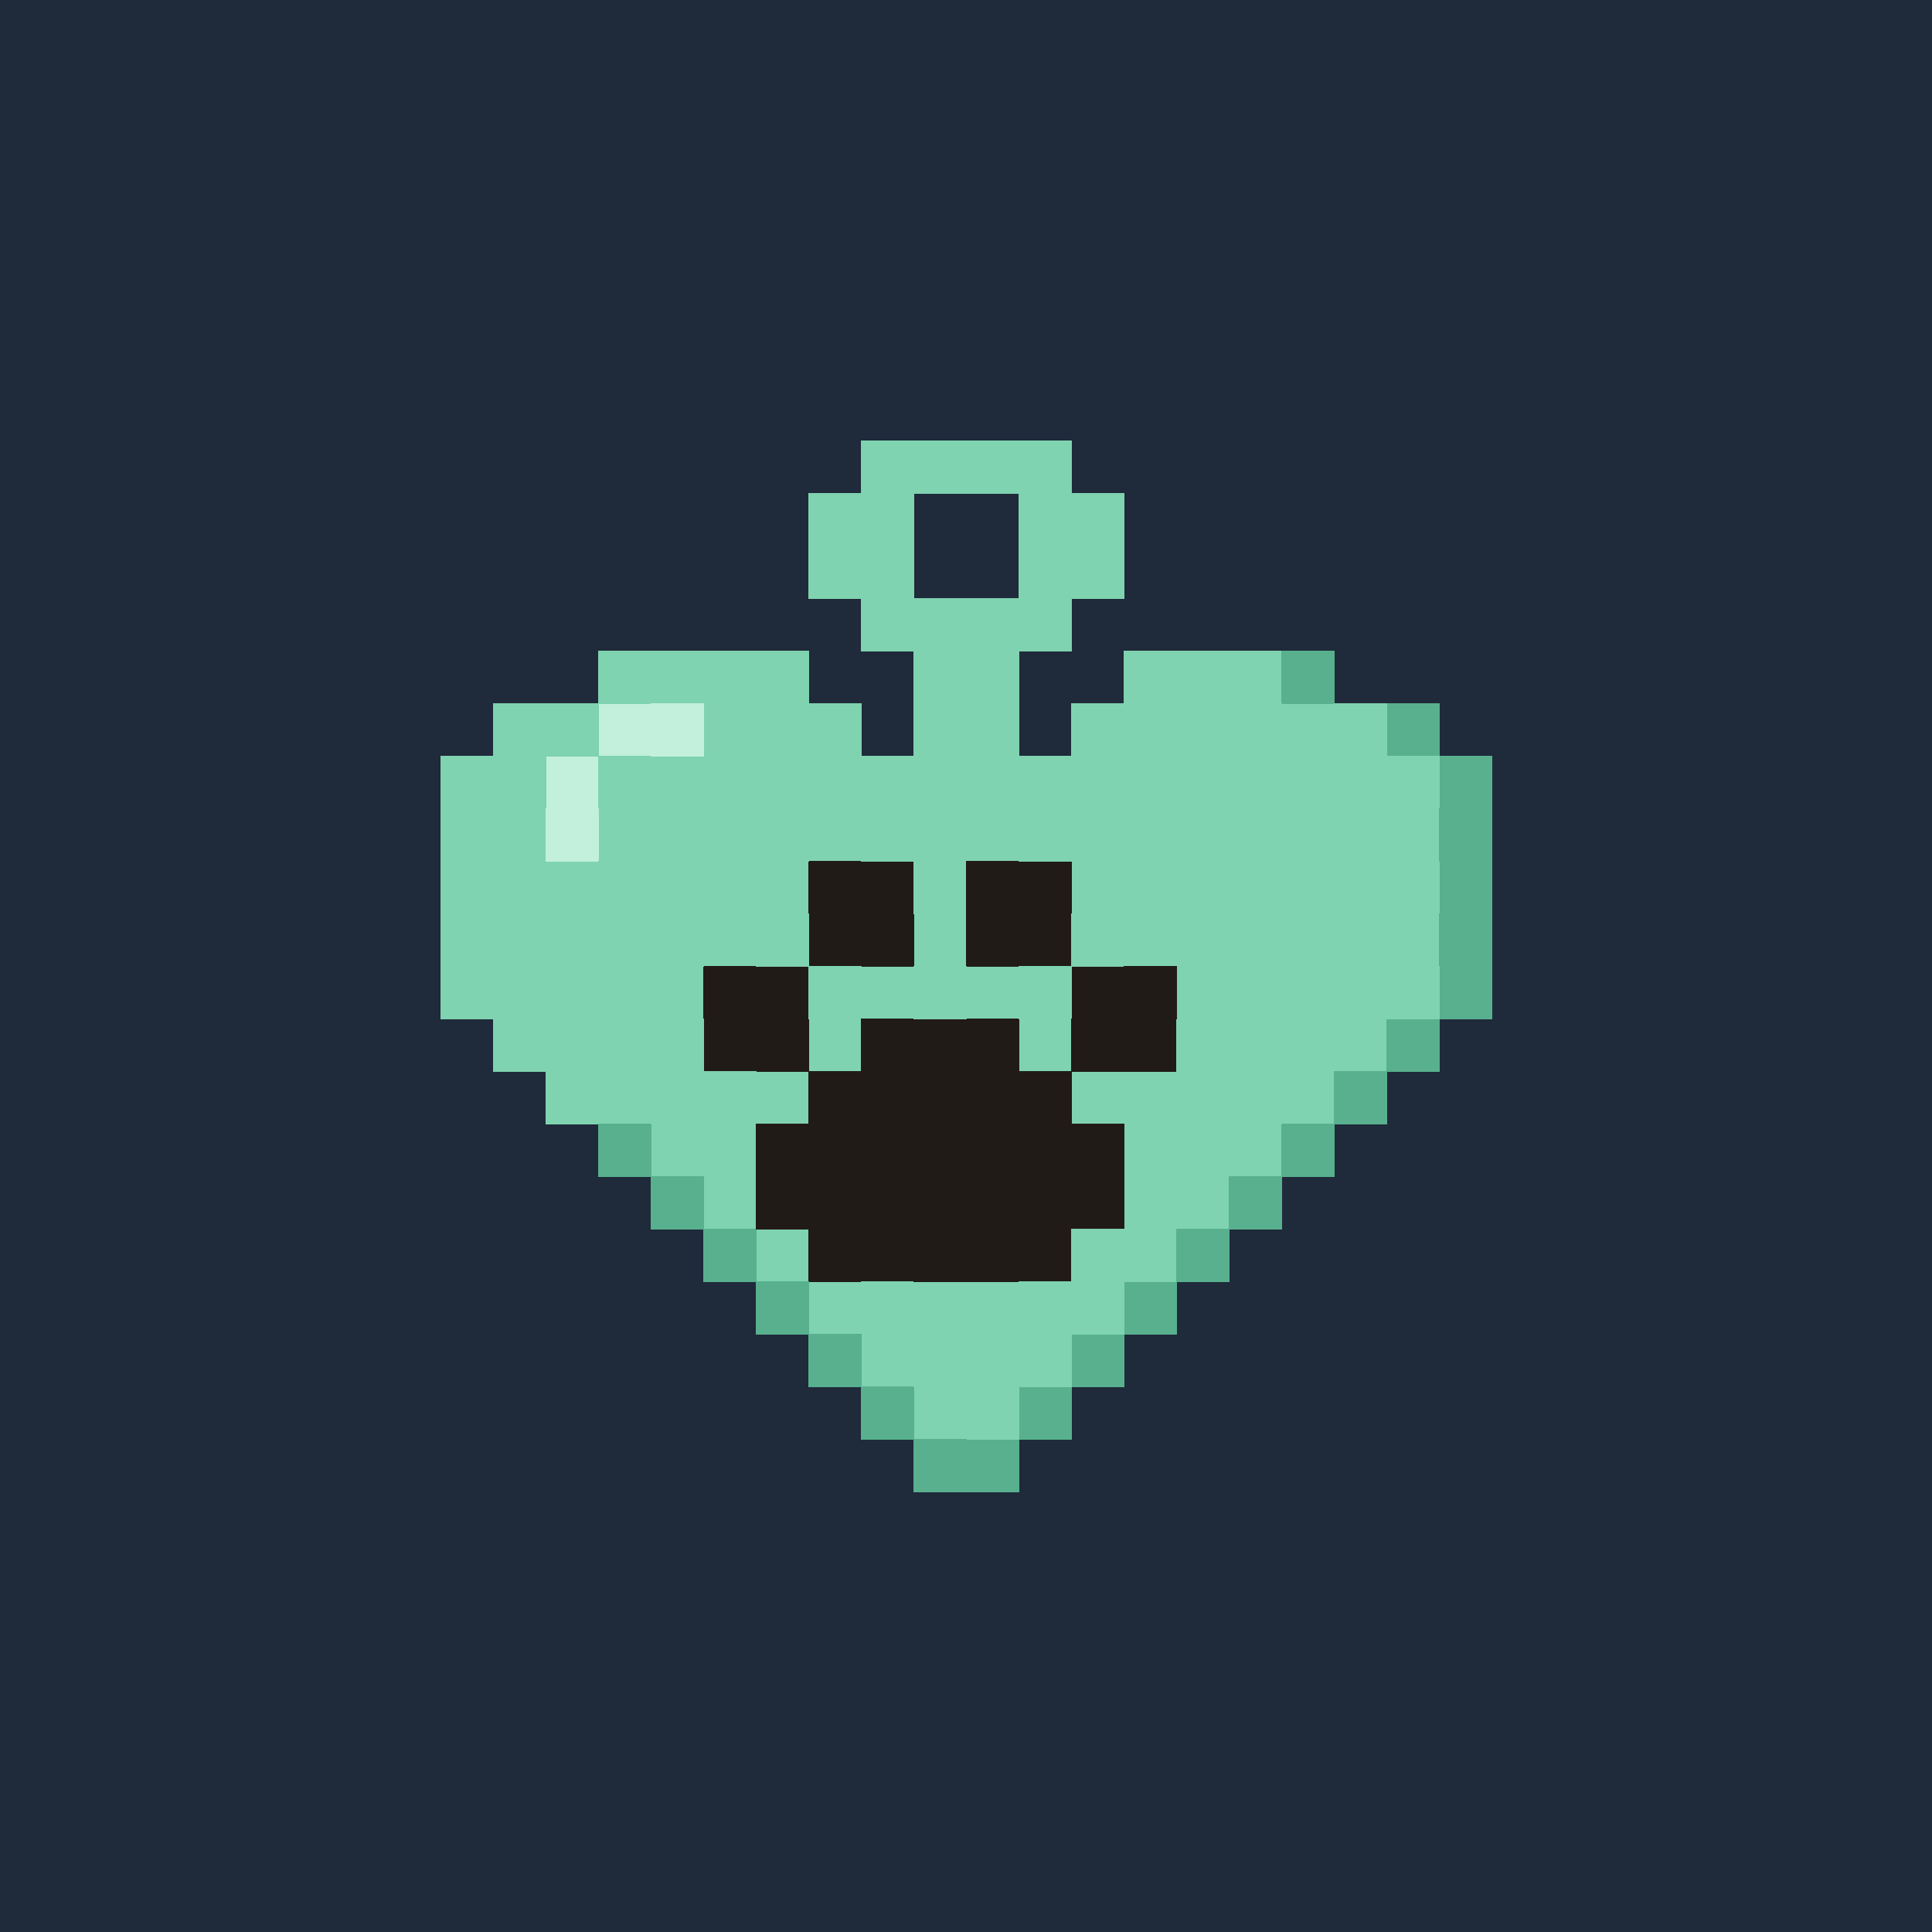
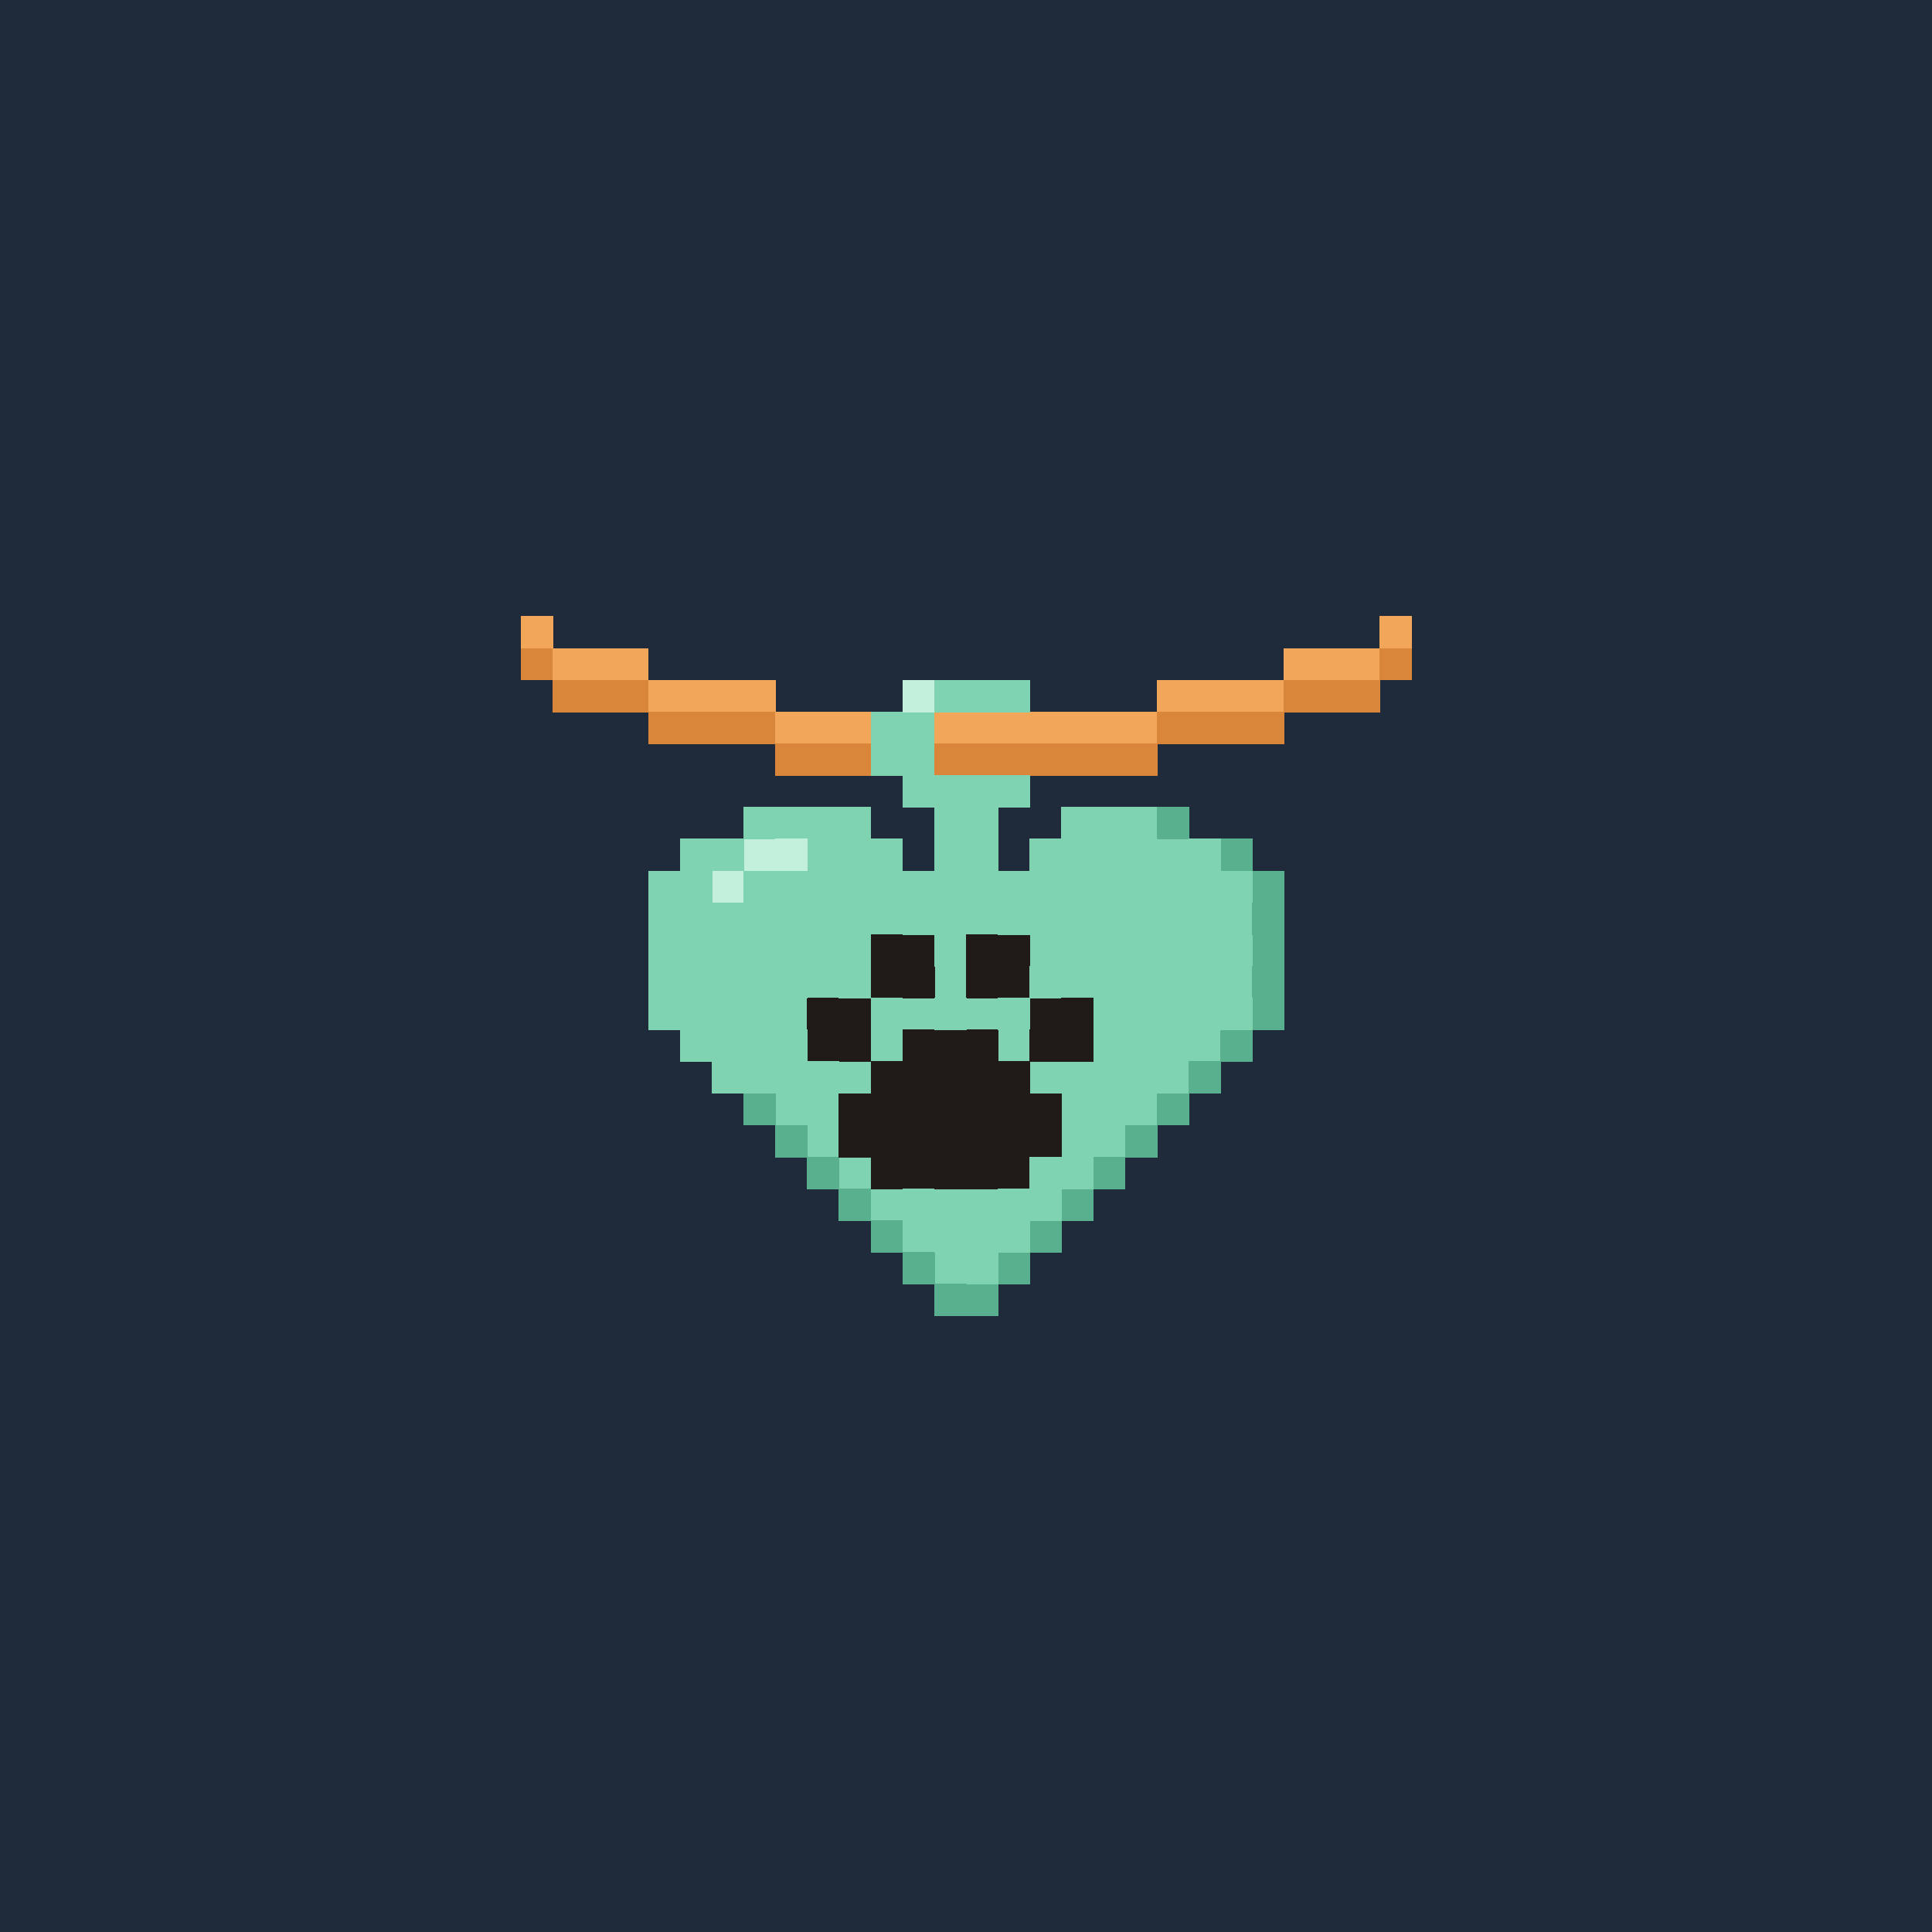
<svg xmlns="http://www.w3.org/2000/svg" width="1024" height="1024" viewBox="0 0 1024 1024" role="img">
  <rect width="1024" height="1024" fill="#1F2A3A" />
  <g shape-rendering="crispEdges">
-     <rect x="567.71" y="456.29" width="28.15" height="28.15" fill="#7FD3B0" />
-     <rect x="344.87" y="344.87" width="28.15" height="28.15" fill="#7FD3B0" />
-     <rect x="344.87" y="595.56" width="28.15" height="28.15" fill="#7FD3B0" />
-     <rect x="372.73" y="372.73" width="28.15" height="28.15" fill="#7FD3B0" />
-     <rect x="706.98" y="428.44" width="28.15" height="28.15" fill="#7FD3B0" />
-     <rect x="372.73" y="623.42" width="28.15" height="28.15" fill="#7FD3B0" />
-     <rect x="456.29" y="595.56" width="28.15" height="28.15" fill="#211B17" />
-     <rect x="512.00" y="512.00" width="28.15" height="28.15" fill="#7FD3B0" />
-     <rect x="484.15" y="567.71" width="28.15" height="28.15" fill="#211B17" />
-     <rect x="233.46" y="484.15" width="28.15" height="28.15" fill="#7FD3B0" />
-     <rect x="289.17" y="400.58" width="28.15" height="28.15" fill="#C2F0DC" />
-     <rect x="539.85" y="484.15" width="28.15" height="28.15" fill="#211B17" />
-     <rect x="539.85" y="734.83" width="28.15" height="28.15" fill="#58B08E" />
-     <rect x="595.56" y="567.71" width="28.15" height="28.15" fill="#7FD3B0" />
-     <rect x="651.27" y="484.15" width="28.15" height="28.15" fill="#7FD3B0" />
-     <rect x="400.58" y="400.58" width="28.15" height="28.15" fill="#7FD3B0" />
-     <rect x="428.44" y="372.73" width="28.15" height="28.15" fill="#7FD3B0" />
-     <rect x="734.83" y="372.73" width="28.15" height="28.15" fill="#58B08E" />
-     <rect x="400.58" y="651.27" width="28.15" height="28.15" fill="#7FD3B0" />
-     <rect x="428.44" y="623.42" width="28.15" height="28.15" fill="#211B17" />
-     <rect x="344.87" y="400.58" width="28.15" height="28.15" fill="#7FD3B0" />
-     <rect x="317.02" y="512.00" width="28.15" height="28.15" fill="#7FD3B0" />
-     <rect x="372.73" y="428.44" width="28.15" height="28.15" fill="#7FD3B0" />
-     <rect x="456.29" y="400.58" width="28.15" height="28.15" fill="#7FD3B0" />
-     <rect x="762.69" y="400.58" width="28.15" height="28.15" fill="#58B08E" />
-     <rect x="706.98" y="484.15" width="28.15" height="28.15" fill="#7FD3B0" />
-     <rect x="456.29" y="651.27" width="28.15" height="28.15" fill="#211B17" />
-     <rect x="484.15" y="623.42" width="28.15" height="28.15" fill="#211B17" />
-     <rect x="539.85" y="539.85" width="28.15" height="28.15" fill="#7FD3B0" />
-     <rect x="289.17" y="456.29" width="28.15" height="28.15" fill="#7FD3B0" />
-     <rect x="595.56" y="372.73" width="28.15" height="28.15" fill="#7FD3B0" />
-     <rect x="595.56" y="623.42" width="28.15" height="28.15" fill="#7FD3B0" />
-     <rect x="651.27" y="539.85" width="28.15" height="28.15" fill="#7FD3B0" />
-     <rect x="400.58" y="456.29" width="28.15" height="28.15" fill="#7FD3B0" />
-     <rect x="679.13" y="512.00" width="28.15" height="28.15" fill="#7FD3B0" />
-     <rect x="428.44" y="428.44" width="28.15" height="28.15" fill="#7FD3B0" />
-     <rect x="734.83" y="428.44" width="28.15" height="28.15" fill="#7FD3B0" />
-     <rect x="428.44" y="679.13" width="28.15" height="28.15" fill="#7FD3B0" />
-     <rect x="317.02" y="567.71" width="28.15" height="28.15" fill="#7FD3B0" />
-     <rect x="372.73" y="484.15" width="28.15" height="28.15" fill="#7FD3B0" />
-     <rect x="456.29" y="456.29" width="28.15" height="28.15" fill="#211B17" />
-     <rect x="762.69" y="456.29" width="28.15" height="28.15" fill="#58B08E" />
-     <rect x="484.15" y="428.44" width="28.15" height="28.15" fill="#7FD3B0" />
-     <rect x="706.98" y="539.85" width="28.15" height="28.15" fill="#7FD3B0" />
-     <rect x="623.42" y="567.71" width="28.15" height="28.15" fill="#7FD3B0" />
-     <rect x="484.15" y="679.13" width="28.15" height="28.15" fill="#7FD3B0" />
-     <rect x="539.85" y="595.56" width="28.15" height="28.15" fill="#211B17" />
-     <rect x="595.56" y="428.44" width="28.15" height="28.15" fill="#7FD3B0" />
-     <rect x="651.27" y="344.87" width="28.15" height="28.15" fill="#7FD3B0" />
-     <rect x="595.56" y="679.13" width="28.15" height="28.15" fill="#58B08E" />
-     <rect x="651.27" y="595.56" width="28.15" height="28.15" fill="#7FD3B0" />
-     <rect x="400.58" y="512.00" width="28.15" height="28.15" fill="#211B17" />
-     <rect x="679.13" y="567.71" width="28.15" height="28.15" fill="#7FD3B0" />
-     <rect x="428.44" y="484.15" width="28.15" height="28.15" fill="#211B17" />
-     <rect x="734.83" y="484.15" width="28.15" height="28.15" fill="#7FD3B0" />
-     <rect x="317.02" y="372.73" width="28.15" height="28.15" fill="#C2F0DC" />
-     <rect x="623.42" y="372.73" width="28.15" height="28.15" fill="#7FD3B0" />
-     <rect x="567.71" y="706.98" width="28.15" height="28.15" fill="#58B08E" />
-     <rect x="623.42" y="623.42" width="28.15" height="28.15" fill="#7FD3B0" />
-     <rect x="372.73" y="539.85" width="28.15" height="28.15" fill="#211B17" />
-     <rect x="762.69" y="512.00" width="28.15" height="28.15" fill="#58B08E" />
-     <rect x="484.15" y="484.15" width="28.15" height="28.15" fill="#7FD3B0" />
-     <rect x="233.46" y="400.58" width="28.15" height="28.15" fill="#7FD3B0" />
-     <rect x="539.85" y="400.58" width="28.15" height="28.15" fill="#7FD3B0" />
-     <rect x="484.15" y="734.83" width="28.15" height="28.15" fill="#7FD3B0" />
-     <rect x="261.31" y="428.44" width="28.15" height="28.15" fill="#7FD3B0" />
-     <rect x="651.27" y="400.58" width="28.15" height="28.15" fill="#7FD3B0" />
-     <rect x="595.56" y="484.15" width="28.15" height="28.15" fill="#7FD3B0" />
-     <rect x="679.13" y="372.73" width="28.15" height="28.15" fill="#7FD3B0" />
-     <rect x="512.00" y="762.69" width="28.15" height="28.15" fill="#58B08E" />
-     <rect x="428.44" y="539.85" width="28.15" height="28.15" fill="#7FD3B0" />
-     <rect x="734.83" y="539.85" width="28.15" height="28.15" fill="#58B08E" />
-     <rect x="567.71" y="512.00" width="28.15" height="28.15" fill="#211B17" />
-     <rect x="317.02" y="428.44" width="28.15" height="28.15" fill="#7FD3B0" />
-     <rect x="372.73" y="344.87" width="28.15" height="28.15" fill="#7FD3B0" />
-     <rect x="706.98" y="400.58" width="28.15" height="28.15" fill="#7FD3B0" />
-     <rect x="623.42" y="428.44" width="28.15" height="28.15" fill="#7FD3B0" />
-     <rect x="372.73" y="595.56" width="28.15" height="28.15" fill="#7FD3B0" />
-     <rect x="484.15" y="539.85" width="28.15" height="28.15" fill="#211B17" />
-     <rect x="539.85" y="456.29" width="28.15" height="28.15" fill="#211B17" />
-     <rect x="512.00" y="567.71" width="28.15" height="28.15" fill="#211B17" />
-     <rect x="261.31" y="484.15" width="28.15" height="28.15" fill="#7FD3B0" />
-     <rect x="651.27" y="456.29" width="28.15" height="28.15" fill="#7FD3B0" />
-     <rect x="400.58" y="372.73" width="28.15" height="28.15" fill="#7FD3B0" />
-     <rect x="679.13" y="428.44" width="28.15" height="28.15" fill="#7FD3B0" />
-     <rect x="595.56" y="539.85" width="28.15" height="28.15" fill="#211B17" />
-     <rect x="428.44" y="595.56" width="28.15" height="28.15" fill="#211B17" />
-     <rect x="567.71" y="567.71" width="28.15" height="28.15" fill="#7FD3B0" />
-     <rect x="317.02" y="484.15" width="28.15" height="28.15" fill="#7FD3B0" />
-     <rect x="372.73" y="400.58" width="28.15" height="28.15" fill="#7FD3B0" />
-     <rect x="344.87" y="456.29" width="28.15" height="28.15" fill="#7FD3B0" />
-     <rect x="706.98" y="456.29" width="28.15" height="28.15" fill="#7FD3B0" />
-     <rect x="623.42" y="484.15" width="28.15" height="28.15" fill="#7FD3B0" />
-     <rect x="372.73" y="651.27" width="28.15" height="28.15" fill="#58B08E" />
-     <rect x="484.15" y="595.56" width="28.15" height="28.15" fill="#211B17" />
-     <rect x="595.56" y="344.87" width="28.15" height="28.15" fill="#7FD3B0" />
-     <rect x="456.29" y="706.98" width="28.15" height="28.15" fill="#7FD3B0" />
-     <rect x="512.00" y="623.42" width="28.15" height="28.15" fill="#211B17" />
-     <rect x="261.31" y="539.85" width="28.15" height="28.15" fill="#7FD3B0" />
-     <rect x="651.27" y="512.00" width="28.15" height="28.15" fill="#7FD3B0" />
-     <rect x="289.17" y="512.00" width="28.15" height="28.15" fill="#7FD3B0" />
-     <rect x="679.13" y="484.15" width="28.15" height="28.15" fill="#7FD3B0" />
-     <rect x="428.44" y="400.58" width="28.15" height="28.15" fill="#7FD3B0" />
-     <rect x="734.83" y="400.58" width="28.15" height="28.15" fill="#7FD3B0" />
-     <rect x="595.56" y="595.56" width="28.15" height="28.15" fill="#7FD3B0" />
-     <rect x="428.44" y="651.27" width="28.15" height="28.15" fill="#211B17" />
-     <rect x="567.71" y="372.73" width="28.15" height="28.15" fill="#7FD3B0" />
-     <rect x="567.71" y="623.42" width="28.15" height="28.15" fill="#211B17" />
-     <rect x="317.02" y="539.85" width="28.15" height="28.15" fill="#7FD3B0" />
-     <rect x="372.73" y="456.29" width="28.15" height="28.15" fill="#7FD3B0" />
-     <rect x="344.87" y="512.00" width="28.15" height="28.15" fill="#7FD3B0" />
-     <rect x="623.42" y="539.85" width="28.15" height="28.15" fill="#7FD3B0" />
-     <rect x="456.29" y="512.00" width="28.15" height="28.15" fill="#7FD3B0" />
-     <rect x="512.00" y="428.44" width="28.15" height="28.15" fill="#7FD3B0" />
-     <rect x="595.56" y="400.58" width="28.15" height="28.15" fill="#7FD3B0" />
-     <rect x="512.00" y="679.13" width="28.15" height="28.15" fill="#7FD3B0" />
-     <rect x="595.56" y="651.27" width="28.15" height="28.15" fill="#7FD3B0" />
-     <rect x="539.85" y="651.27" width="28.15" height="28.15" fill="#211B17" />
-     <rect x="289.17" y="567.71" width="28.15" height="28.15" fill="#7FD3B0" />
-     <rect x="679.13" y="539.85" width="28.15" height="28.15" fill="#7FD3B0" />
-     <rect x="428.44" y="456.29" width="28.15" height="28.15" fill="#211B17" />
-     <rect x="734.83" y="456.29" width="28.15" height="28.15" fill="#7FD3B0" />
-     <rect x="400.58" y="567.71" width="28.15" height="28.15" fill="#7FD3B0" />
-     <rect x="567.71" y="428.44" width="28.15" height="28.15" fill="#7FD3B0" />
-     <rect x="317.02" y="344.87" width="28.15" height="28.15" fill="#7FD3B0" />
-     <rect x="623.42" y="344.87" width="28.15" height="28.15" fill="#7FD3B0" />
-     <rect x="567.71" y="679.13" width="28.15" height="28.15" fill="#7FD3B0" />
-     <rect x="317.02" y="595.56" width="28.15" height="28.15" fill="#58B08E" />
-     <rect x="372.73" y="512.00" width="28.15" height="28.15" fill="#211B17" />
-     <rect x="344.87" y="567.71" width="28.15" height="28.15" fill="#7FD3B0" />
-     <rect x="623.42" y="595.56" width="28.15" height="28.15" fill="#7FD3B0" />
-     <rect x="456.29" y="567.71" width="28.15" height="28.15" fill="#211B17" />
-     <rect x="512.00" y="484.15" width="28.15" height="28.15" fill="#211B17" />
-     <rect x="261.31" y="400.58" width="28.15" height="28.15" fill="#7FD3B0" />
-     <rect x="233.46" y="456.29" width="28.15" height="28.15" fill="#7FD3B0" />
-     <rect x="289.17" y="372.73" width="28.15" height="28.15" fill="#7FD3B0" />
-     <rect x="679.13" y="344.87" width="28.15" height="28.15" fill="#58B08E" />
-     <rect x="595.56" y="456.29" width="28.15" height="28.15" fill="#7FD3B0" />
-     <rect x="512.00" y="734.83" width="28.15" height="28.15" fill="#7FD3B0" />
-     <rect x="539.85" y="706.98" width="28.15" height="28.15" fill="#7FD3B0" />
-     <rect x="679.13" y="595.56" width="28.15" height="28.15" fill="#58B08E" />
-     <rect x="400.58" y="623.42" width="28.15" height="28.15" fill="#211B17" />
-     <rect x="567.71" y="484.15" width="28.15" height="28.15" fill="#7FD3B0" />
-     <rect x="317.02" y="400.58" width="28.15" height="28.15" fill="#7FD3B0" />
-     <rect x="623.42" y="400.58" width="28.15" height="28.15" fill="#7FD3B0" />
-     <rect x="344.87" y="372.73" width="28.15" height="28.15" fill="#C2F0DC" />
-     <rect x="623.42" y="651.27" width="28.15" height="28.15" fill="#58B08E" />
-     <rect x="344.87" y="623.42" width="28.15" height="28.15" fill="#58B08E" />
-     <rect x="456.29" y="623.42" width="28.15" height="28.15" fill="#211B17" />
-     <rect x="512.00" y="539.85" width="28.15" height="28.15" fill="#211B17" />
-     <rect x="261.31" y="456.29" width="28.15" height="28.15" fill="#7FD3B0" />
-     <rect x="233.46" y="512.00" width="28.15" height="28.15" fill="#7FD3B0" />
-     <rect x="289.17" y="428.44" width="28.15" height="28.15" fill="#C2F0DC" />
-     <rect x="679.13" y="400.58" width="28.15" height="28.15" fill="#7FD3B0" />
-     <rect x="539.85" y="512.00" width="28.15" height="28.15" fill="#7FD3B0" />
-     <rect x="400.58" y="428.44" width="28.15" height="28.15" fill="#7FD3B0" />
-     <rect x="400.58" y="679.13" width="28.15" height="28.15" fill="#58B08E" />
-     <rect x="567.71" y="539.85" width="28.15" height="28.15" fill="#211B17" />
-     <rect x="317.02" y="456.29" width="28.15" height="28.15" fill="#7FD3B0" />
-     <rect x="623.42" y="456.29" width="28.15" height="28.15" fill="#7FD3B0" />
-     <rect x="344.87" y="428.44" width="28.15" height="28.15" fill="#7FD3B0" />
-     <rect x="706.98" y="512.00" width="28.15" height="28.15" fill="#7FD3B0" />
-     <rect x="456.29" y="428.44" width="28.15" height="28.15" fill="#7FD3B0" />
-     <rect x="762.69" y="428.44" width="28.15" height="28.15" fill="#58B08E" />
-     <rect x="456.29" y="679.13" width="28.15" height="28.15" fill="#7FD3B0" />
-     <rect x="512.00" y="595.56" width="28.15" height="28.15" fill="#211B17" />
-     <rect x="261.31" y="512.00" width="28.15" height="28.15" fill="#7FD3B0" />
-     <rect x="539.85" y="567.71" width="28.15" height="28.15" fill="#211B17" />
-     <rect x="289.17" y="484.15" width="28.15" height="28.15" fill="#7FD3B0" />
-     <rect x="679.13" y="456.29" width="28.15" height="28.15" fill="#7FD3B0" />
-     <rect x="484.15" y="651.27" width="28.15" height="28.15" fill="#211B17" />
-     <rect x="651.27" y="567.71" width="28.15" height="28.15" fill="#7FD3B0" />
-     <rect x="400.58" y="484.15" width="28.15" height="28.15" fill="#7FD3B0" />
-     <rect x="428.44" y="706.98" width="28.15" height="28.15" fill="#58B08E" />
-     <rect x="567.71" y="595.56" width="28.15" height="28.15" fill="#211B17" />
-     <rect x="623.42" y="512.00" width="28.15" height="28.15" fill="#7FD3B0" />
-     <rect x="344.87" y="484.15" width="28.15" height="28.15" fill="#7FD3B0" />
-     <rect x="706.98" y="567.71" width="28.15" height="28.15" fill="#58B08E" />
-     <rect x="456.29" y="484.15" width="28.15" height="28.15" fill="#211B17" />
-     <rect x="762.69" y="484.15" width="28.15" height="28.15" fill="#58B08E" />
-     <rect x="484.15" y="456.29" width="28.15" height="28.15" fill="#7FD3B0" />
-     <rect x="456.29" y="734.83" width="28.15" height="28.15" fill="#58B08E" />
-     <rect x="512.00" y="651.27" width="28.15" height="28.15" fill="#211B17" />
-     <rect x="484.15" y="706.98" width="28.15" height="28.15" fill="#7FD3B0" />
-     <rect x="539.85" y="623.42" width="28.15" height="28.15" fill="#211B17" />
-     <rect x="289.17" y="539.85" width="28.15" height="28.15" fill="#7FD3B0" />
-     <rect x="651.27" y="372.73" width="28.15" height="28.15" fill="#7FD3B0" />
-     <rect x="651.27" y="623.42" width="28.15" height="28.15" fill="#58B08E" />
-     <rect x="400.58" y="539.85" width="28.15" height="28.15" fill="#211B17" />
-     <rect x="428.44" y="512.00" width="28.15" height="28.15" fill="#7FD3B0" />
-     <rect x="734.83" y="512.00" width="28.15" height="28.15" fill="#7FD3B0" />
-     <rect x="567.71" y="400.58" width="28.15" height="28.15" fill="#7FD3B0" />
-     <rect x="567.71" y="651.27" width="28.15" height="28.15" fill="#7FD3B0" />
-     <rect x="344.87" y="539.85" width="28.15" height="28.15" fill="#7FD3B0" />
-     <rect x="706.98" y="372.73" width="28.15" height="28.15" fill="#7FD3B0" />
-     <rect x="372.73" y="567.71" width="28.15" height="28.15" fill="#7FD3B0" />
-     <rect x="456.29" y="539.85" width="28.15" height="28.15" fill="#211B17" />
-     <rect x="512.00" y="456.29" width="28.15" height="28.15" fill="#211B17" />
-     <rect x="261.31" y="372.73" width="28.15" height="28.15" fill="#7FD3B0" />
-     <rect x="233.46" y="428.44" width="28.15" height="28.15" fill="#7FD3B0" />
-     <rect x="539.85" y="428.44" width="28.15" height="28.15" fill="#7FD3B0" />
-     <rect x="484.15" y="512.00" width="28.15" height="28.15" fill="#7FD3B0" />
-     <rect x="512.00" y="706.98" width="28.15" height="28.15" fill="#7FD3B0" />
-     <rect x="484.15" y="762.69" width="28.15" height="28.15" fill="#58B08E" />
-     <rect x="539.85" y="679.13" width="28.15" height="28.15" fill="#7FD3B0" />
-     <rect x="595.56" y="512.00" width="28.15" height="28.15" fill="#211B17" />
-     <rect x="651.27" y="428.44" width="28.15" height="28.15" fill="#7FD3B0" />
-     <rect x="400.58" y="344.87" width="28.15" height="28.15" fill="#7FD3B0" />
-     <rect x="400.58" y="595.56" width="28.15" height="28.15" fill="#211B17" />
-     <rect x="428.44" y="567.71" width="28.15" height="28.15" fill="#211B17" />
-     <rect x="484.15" y="344.87" width="28.15" height="28.15" fill="#7FD3B0" />
-     <rect x="512.00" y="344.87" width="28.15" height="28.15" fill="#7FD3B0" />
-     <rect x="484.15" y="372.73" width="28.15" height="28.15" fill="#7FD3B0" />
-     <rect x="512.00" y="372.73" width="28.15" height="28.15" fill="#7FD3B0" />
-     <rect x="484.15" y="400.58" width="28.15" height="28.15" fill="#7FD3B0" />
-     <rect x="512.00" y="400.58" width="28.15" height="28.15" fill="#7FD3B0" />
-     <rect x="456.29" y="233.46" width="28.15" height="28.15" fill="#7FD3B0" />
-     <rect x="484.15" y="233.46" width="28.15" height="28.15" fill="#7FD3B0" />
-     <rect x="512.00" y="233.46" width="28.15" height="28.15" fill="#7FD3B0" />
-     <rect x="539.85" y="233.46" width="28.15" height="28.15" fill="#7FD3B0" />
-     <rect x="428.44" y="261.31" width="28.15" height="28.15" fill="#7FD3B0" />
-     <rect x="456.29" y="261.31" width="28.15" height="28.15" fill="#7FD3B0" />
-     <rect x="539.85" y="261.31" width="28.15" height="28.15" fill="#7FD3B0" />
-     <rect x="567.71" y="261.31" width="28.15" height="28.15" fill="#7FD3B0" />
-     <rect x="428.44" y="289.17" width="28.15" height="28.15" fill="#7FD3B0" />
-     <rect x="456.29" y="289.17" width="28.15" height="28.15" fill="#7FD3B0" />
-     <rect x="539.85" y="289.17" width="28.15" height="28.15" fill="#7FD3B0" />
-     <rect x="567.71" y="289.17" width="28.15" height="28.15" fill="#7FD3B0" />
-     <rect x="456.29" y="317.02" width="28.15" height="28.15" fill="#7FD3B0" />
-     <rect x="484.15" y="317.02" width="28.15" height="28.15" fill="#7FD3B0" />
-     <rect x="512.00" y="317.02" width="28.15" height="28.15" fill="#7FD3B0" />
-     <rect x="539.85" y="317.02" width="28.15" height="28.15" fill="#7FD3B0" />
+     <rect x="276.10" y="326.65" width="17.15" height="17.15" fill="#F2A65A" />
+     <rect x="276.10" y="343.50" width="17.15" height="17.15" fill="#D9853A" />
+     <rect x="292.95" y="343.50" width="17.15" height="17.15" fill="#F2A65A" />
+     <rect x="292.95" y="360.35" width="17.15" height="17.15" fill="#D9853A" />
+     <rect x="309.80" y="343.50" width="17.15" height="17.15" fill="#F2A65A" />
+     <rect x="309.80" y="360.35" width="17.15" height="17.15" fill="#D9853A" />
+     <rect x="326.65" y="343.50" width="17.15" height="17.15" fill="#F2A65A" />
+     <rect x="326.65" y="360.35" width="17.15" height="17.15" fill="#D9853A" />
+     <rect x="343.50" y="360.35" width="17.15" height="17.15" fill="#F2A65A" />
+     <rect x="343.50" y="377.20" width="17.15" height="17.15" fill="#D9853A" />
+     <rect x="360.35" y="360.35" width="17.15" height="17.15" fill="#F2A65A" />
+     <rect x="360.35" y="377.20" width="17.15" height="17.15" fill="#D9853A" />
+     <rect x="377.20" y="360.35" width="17.15" height="17.15" fill="#F2A65A" />
+     <rect x="377.20" y="377.20" width="17.15" height="17.15" fill="#D9853A" />
+     <rect x="394.05" y="360.35" width="17.15" height="17.15" fill="#F2A65A" />
+     <rect x="394.05" y="377.20" width="17.15" height="17.15" fill="#D9853A" />
+     <rect x="410.90" y="377.20" width="17.15" height="17.15" fill="#F2A65A" />
+     <rect x="410.90" y="394.05" width="17.15" height="17.15" fill="#D9853A" />
+     <rect x="427.75" y="377.20" width="17.15" height="17.15" fill="#F2A65A" />
+     <rect x="427.75" y="394.05" width="17.15" height="17.15" fill="#D9853A" />
+     <rect x="444.60" y="377.20" width="17.15" height="17.15" fill="#F2A65A" />
+     <rect x="444.60" y="394.05" width="17.15" height="17.15" fill="#D9853A" />
+     <rect x="461.45" y="377.20" width="17.15" height="17.15" fill="#7FD3B0" />
+     <rect x="461.45" y="394.05" width="17.15" height="17.15" fill="#7FD3B0" />
+     <rect x="478.30" y="377.20" width="17.15" height="17.15" fill="#7FD3B0" />
+     <rect x="478.30" y="394.05" width="17.15" height="17.15" fill="#7FD3B0" />
+     <rect x="495.15" y="377.20" width="17.15" height="17.15" fill="#F2A65A" />
+     <rect x="495.15" y="394.05" width="17.15" height="17.15" fill="#D9853A" />
+     <rect x="512.00" y="377.20" width="17.15" height="17.15" fill="#F2A65A" />
+     <rect x="512.00" y="394.05" width="17.15" height="17.15" fill="#D9853A" />
+     <rect x="528.85" y="377.20" width="17.15" height="17.15" fill="#F2A65A" />
+     <rect x="528.85" y="394.05" width="17.15" height="17.15" fill="#D9853A" />
+     <rect x="545.70" y="377.20" width="17.15" height="17.15" fill="#F2A65A" />
+     <rect x="545.70" y="394.05" width="17.15" height="17.15" fill="#D9853A" />
+     <rect x="562.55" y="377.20" width="17.15" height="17.15" fill="#F2A65A" />
+     <rect x="562.55" y="394.05" width="17.15" height="17.15" fill="#D9853A" />
+     <rect x="579.40" y="377.20" width="17.15" height="17.15" fill="#F2A65A" />
+     <rect x="579.40" y="394.05" width="17.15" height="17.15" fill="#D9853A" />
+     <rect x="596.25" y="377.20" width="17.15" height="17.15" fill="#F2A65A" />
+     <rect x="596.25" y="394.05" width="17.15" height="17.15" fill="#D9853A" />
+     <rect x="613.10" y="360.35" width="17.15" height="17.15" fill="#F2A65A" />
+     <rect x="613.10" y="377.20" width="17.15" height="17.15" fill="#D9853A" />
+     <rect x="629.95" y="360.35" width="17.15" height="17.15" fill="#F2A65A" />
+     <rect x="629.95" y="377.20" width="17.15" height="17.15" fill="#D9853A" />
+     <rect x="646.80" y="360.35" width="17.15" height="17.15" fill="#F2A65A" />
+     <rect x="646.80" y="377.20" width="17.15" height="17.15" fill="#D9853A" />
+     <rect x="663.65" y="360.35" width="17.15" height="17.15" fill="#F2A65A" />
+     <rect x="663.65" y="377.20" width="17.15" height="17.15" fill="#D9853A" />
+     <rect x="680.50" y="343.50" width="17.15" height="17.15" fill="#F2A65A" />
+     <rect x="680.50" y="360.35" width="17.15" height="17.15" fill="#D9853A" />
+     <rect x="697.35" y="343.50" width="17.15" height="17.15" fill="#F2A65A" />
+     <rect x="697.35" y="360.35" width="17.15" height="17.15" fill="#D9853A" />
+     <rect x="714.20" y="343.50" width="17.15" height="17.15" fill="#F2A65A" />
+     <rect x="714.20" y="360.35" width="17.15" height="17.15" fill="#D9853A" />
+     <rect x="731.05" y="326.65" width="17.15" height="17.15" fill="#F2A65A" />
+     <rect x="731.05" y="343.50" width="17.15" height="17.15" fill="#D9853A" />
+     <rect x="545.70" y="495.15" width="17.15" height="17.15" fill="#7FD3B0" />
+     <rect x="410.90" y="427.75" width="17.15" height="17.15" fill="#7FD3B0" />
+     <rect x="410.90" y="579.40" width="17.15" height="17.15" fill="#7FD3B0" />
+     <rect x="427.75" y="444.60" width="17.15" height="17.15" fill="#7FD3B0" />
+     <rect x="629.95" y="478.30" width="17.15" height="17.15" fill="#7FD3B0" />
+     <rect x="427.75" y="596.25" width="17.15" height="17.15" fill="#7FD3B0" />
+     <rect x="478.30" y="579.40" width="17.15" height="17.15" fill="#211B17" />
+     <rect x="512.00" y="528.85" width="17.15" height="17.15" fill="#7FD3B0" />
+     <rect x="495.15" y="562.55" width="17.15" height="17.15" fill="#211B17" />
+     <rect x="343.50" y="512.00" width="17.15" height="17.15" fill="#7FD3B0" />
+     <rect x="377.20" y="461.45" width="17.15" height="17.15" fill="#C2F0DC" />
+     <rect x="528.85" y="512.00" width="17.15" height="17.15" fill="#211B17" />
+     <rect x="528.85" y="663.65" width="17.15" height="17.15" fill="#58B08E" />
+     <rect x="562.55" y="562.55" width="17.15" height="17.15" fill="#7FD3B0" />
+     <rect x="596.25" y="512.00" width="17.15" height="17.15" fill="#7FD3B0" />
+     <rect x="444.60" y="461.45" width="17.15" height="17.15" fill="#7FD3B0" />
+     <rect x="461.45" y="444.60" width="17.15" height="17.15" fill="#7FD3B0" />
+     <rect x="646.80" y="444.60" width="17.15" height="17.15" fill="#58B08E" />
+     <rect x="444.60" y="613.10" width="17.15" height="17.15" fill="#7FD3B0" />
+     <rect x="461.45" y="596.25" width="17.15" height="17.15" fill="#211B17" />
+     <rect x="410.90" y="461.45" width="17.15" height="17.15" fill="#7FD3B0" />
+     <rect x="394.05" y="528.85" width="17.15" height="17.15" fill="#7FD3B0" />
+     <rect x="427.75" y="478.30" width="17.15" height="17.15" fill="#7FD3B0" />
+     <rect x="478.30" y="461.45" width="17.15" height="17.15" fill="#7FD3B0" />
+     <rect x="663.65" y="461.45" width="17.15" height="17.15" fill="#58B08E" />
+     <rect x="629.95" y="512.00" width="17.15" height="17.15" fill="#7FD3B0" />
+     <rect x="478.30" y="613.10" width="17.15" height="17.15" fill="#211B17" />
+     <rect x="495.15" y="596.25" width="17.15" height="17.15" fill="#211B17" />
+     <rect x="528.85" y="545.70" width="17.15" height="17.15" fill="#7FD3B0" />
+     <rect x="377.20" y="495.15" width="17.15" height="17.15" fill="#7FD3B0" />
+     <rect x="562.55" y="444.60" width="17.15" height="17.15" fill="#7FD3B0" />
+     <rect x="562.55" y="596.25" width="17.15" height="17.15" fill="#7FD3B0" />
+     <rect x="596.25" y="545.70" width="17.15" height="17.15" fill="#7FD3B0" />
+     <rect x="444.60" y="495.15" width="17.15" height="17.15" fill="#7FD3B0" />
+     <rect x="613.10" y="528.85" width="17.15" height="17.15" fill="#7FD3B0" />
+     <rect x="461.45" y="478.30" width="17.15" height="17.15" fill="#7FD3B0" />
+     <rect x="646.80" y="478.30" width="17.15" height="17.15" fill="#7FD3B0" />
+     <rect x="461.45" y="629.95" width="17.15" height="17.15" fill="#7FD3B0" />
+     <rect x="394.05" y="562.55" width="17.15" height="17.15" fill="#7FD3B0" />
+     <rect x="427.75" y="512.00" width="17.15" height="17.15" fill="#7FD3B0" />
+     <rect x="478.30" y="495.15" width="17.15" height="17.15" fill="#211B17" />
+     <rect x="663.65" y="495.15" width="17.15" height="17.15" fill="#58B08E" />
+     <rect x="495.15" y="478.30" width="17.15" height="17.15" fill="#7FD3B0" />
+     <rect x="629.95" y="545.70" width="17.15" height="17.15" fill="#7FD3B0" />
+     <rect x="579.40" y="562.55" width="17.15" height="17.15" fill="#7FD3B0" />
+     <rect x="495.15" y="629.95" width="17.15" height="17.15" fill="#7FD3B0" />
+     <rect x="528.85" y="579.40" width="17.15" height="17.15" fill="#211B17" />
+     <rect x="562.55" y="478.30" width="17.15" height="17.15" fill="#7FD3B0" />
+     <rect x="596.25" y="427.75" width="17.15" height="17.15" fill="#7FD3B0" />
+     <rect x="562.55" y="629.95" width="17.15" height="17.15" fill="#58B08E" />
+     <rect x="596.25" y="579.40" width="17.15" height="17.15" fill="#7FD3B0" />
+     <rect x="444.60" y="528.85" width="17.15" height="17.15" fill="#211B17" />
+     <rect x="613.10" y="562.55" width="17.15" height="17.15" fill="#7FD3B0" />
+     <rect x="461.45" y="512.00" width="17.15" height="17.15" fill="#211B17" />
+     <rect x="646.80" y="512.00" width="17.15" height="17.15" fill="#7FD3B0" />
+     <rect x="394.05" y="444.60" width="17.15" height="17.15" fill="#C2F0DC" />
+     <rect x="579.40" y="444.60" width="17.15" height="17.15" fill="#7FD3B0" />
+     <rect x="545.70" y="646.80" width="17.15" height="17.15" fill="#58B08E" />
+     <rect x="579.40" y="596.25" width="17.15" height="17.15" fill="#7FD3B0" />
+     <rect x="427.75" y="545.70" width="17.15" height="17.15" fill="#211B17" />
+     <rect x="663.65" y="528.85" width="17.15" height="17.15" fill="#58B08E" />
+     <rect x="495.15" y="512.00" width="17.15" height="17.15" fill="#7FD3B0" />
+     <rect x="343.50" y="461.45" width="17.15" height="17.15" fill="#7FD3B0" />
+     <rect x="528.85" y="461.45" width="17.15" height="17.15" fill="#7FD3B0" />
+     <rect x="495.15" y="663.65" width="17.15" height="17.15" fill="#7FD3B0" />
+     <rect x="360.35" y="478.30" width="17.15" height="17.15" fill="#7FD3B0" />
+     <rect x="596.25" y="461.45" width="17.15" height="17.15" fill="#7FD3B0" />
+     <rect x="562.55" y="512.00" width="17.15" height="17.15" fill="#7FD3B0" />
+     <rect x="613.10" y="444.60" width="17.15" height="17.15" fill="#7FD3B0" />
+     <rect x="512.00" y="680.50" width="17.15" height="17.15" fill="#58B08E" />
+     <rect x="461.45" y="545.70" width="17.15" height="17.15" fill="#7FD3B0" />
+     <rect x="646.80" y="545.70" width="17.15" height="17.15" fill="#58B08E" />
+     <rect x="545.70" y="528.85" width="17.15" height="17.15" fill="#211B17" />
+     <rect x="394.05" y="478.30" width="17.15" height="17.15" fill="#7FD3B0" />
+     <rect x="427.75" y="427.75" width="17.15" height="17.15" fill="#7FD3B0" />
+     <rect x="629.95" y="461.45" width="17.15" height="17.15" fill="#7FD3B0" />
+     <rect x="579.40" y="478.30" width="17.15" height="17.15" fill="#7FD3B0" />
+     <rect x="427.75" y="579.40" width="17.15" height="17.15" fill="#7FD3B0" />
+     <rect x="495.15" y="545.70" width="17.15" height="17.15" fill="#211B17" />
+     <rect x="528.85" y="495.15" width="17.15" height="17.15" fill="#211B17" />
+     <rect x="512.00" y="562.55" width="17.15" height="17.15" fill="#211B17" />
+     <rect x="360.35" y="512.00" width="17.15" height="17.15" fill="#7FD3B0" />
+     <rect x="596.25" y="495.15" width="17.15" height="17.15" fill="#7FD3B0" />
+     <rect x="444.60" y="444.60" width="17.15" height="17.15" fill="#7FD3B0" />
+     <rect x="613.10" y="478.30" width="17.15" height="17.15" fill="#7FD3B0" />
+     <rect x="562.55" y="545.70" width="17.15" height="17.15" fill="#211B17" />
+     <rect x="461.45" y="579.40" width="17.15" height="17.15" fill="#211B17" />
+     <rect x="545.70" y="562.55" width="17.15" height="17.15" fill="#7FD3B0" />
+     <rect x="394.05" y="512.00" width="17.15" height="17.15" fill="#7FD3B0" />
+     <rect x="427.75" y="461.45" width="17.15" height="17.15" fill="#7FD3B0" />
+     <rect x="410.90" y="495.15" width="17.15" height="17.15" fill="#7FD3B0" />
+     <rect x="629.95" y="495.15" width="17.15" height="17.15" fill="#7FD3B0" />
+     <rect x="579.40" y="512.00" width="17.15" height="17.15" fill="#7FD3B0" />
+     <rect x="427.75" y="613.10" width="17.15" height="17.15" fill="#58B08E" />
+     <rect x="495.15" y="579.40" width="17.15" height="17.15" fill="#211B17" />
+     <rect x="562.55" y="427.75" width="17.15" height="17.15" fill="#7FD3B0" />
+     <rect x="478.30" y="646.80" width="17.15" height="17.15" fill="#7FD3B0" />
+     <rect x="512.00" y="596.25" width="17.15" height="17.15" fill="#211B17" />
+     <rect x="360.35" y="545.70" width="17.15" height="17.15" fill="#7FD3B0" />
+     <rect x="596.25" y="528.85" width="17.15" height="17.15" fill="#7FD3B0" />
+     <rect x="377.20" y="528.85" width="17.15" height="17.15" fill="#7FD3B0" />
+     <rect x="613.10" y="512.00" width="17.15" height="17.15" fill="#7FD3B0" />
+     <rect x="461.45" y="461.45" width="17.15" height="17.15" fill="#7FD3B0" />
+     <rect x="646.80" y="461.45" width="17.15" height="17.15" fill="#7FD3B0" />
+     <rect x="562.55" y="579.40" width="17.15" height="17.15" fill="#7FD3B0" />
+     <rect x="461.45" y="613.10" width="17.15" height="17.15" fill="#211B17" />
+     <rect x="545.70" y="444.60" width="17.15" height="17.15" fill="#7FD3B0" />
+     <rect x="545.70" y="596.25" width="17.15" height="17.15" fill="#211B17" />
+     <rect x="394.05" y="545.70" width="17.15" height="17.15" fill="#7FD3B0" />
+     <rect x="427.75" y="495.15" width="17.15" height="17.15" fill="#7FD3B0" />
+     <rect x="410.90" y="528.85" width="17.15" height="17.15" fill="#7FD3B0" />
+     <rect x="579.40" y="545.70" width="17.15" height="17.15" fill="#7FD3B0" />
+     <rect x="478.30" y="528.85" width="17.15" height="17.15" fill="#7FD3B0" />
+     <rect x="512.00" y="478.30" width="17.15" height="17.15" fill="#7FD3B0" />
+     <rect x="562.55" y="461.45" width="17.15" height="17.15" fill="#7FD3B0" />
+     <rect x="512.00" y="629.95" width="17.15" height="17.15" fill="#7FD3B0" />
+     <rect x="562.55" y="613.10" width="17.15" height="17.15" fill="#7FD3B0" />
+     <rect x="528.85" y="613.10" width="17.15" height="17.15" fill="#211B17" />
+     <rect x="377.20" y="562.55" width="17.15" height="17.15" fill="#7FD3B0" />
+     <rect x="613.10" y="545.70" width="17.15" height="17.15" fill="#7FD3B0" />
+     <rect x="461.45" y="495.15" width="17.15" height="17.15" fill="#211B17" />
+     <rect x="646.80" y="495.15" width="17.15" height="17.15" fill="#7FD3B0" />
+     <rect x="444.60" y="562.55" width="17.15" height="17.15" fill="#7FD3B0" />
+     <rect x="545.70" y="478.30" width="17.15" height="17.15" fill="#7FD3B0" />
+     <rect x="394.05" y="427.75" width="17.15" height="17.15" fill="#7FD3B0" />
+     <rect x="579.40" y="427.75" width="17.15" height="17.15" fill="#7FD3B0" />
+     <rect x="545.70" y="629.95" width="17.15" height="17.15" fill="#7FD3B0" />
+     <rect x="394.05" y="579.40" width="17.15" height="17.15" fill="#58B08E" />
+     <rect x="427.75" y="528.85" width="17.15" height="17.15" fill="#211B17" />
+     <rect x="410.90" y="562.55" width="17.15" height="17.15" fill="#7FD3B0" />
+     <rect x="579.40" y="579.40" width="17.15" height="17.15" fill="#7FD3B0" />
+     <rect x="478.30" y="562.55" width="17.15" height="17.15" fill="#211B17" />
+     <rect x="512.00" y="512.00" width="17.15" height="17.15" fill="#211B17" />
+     <rect x="360.35" y="461.45" width="17.15" height="17.15" fill="#7FD3B0" />
+     <rect x="343.50" y="495.15" width="17.15" height="17.15" fill="#7FD3B0" />
+     <rect x="377.20" y="444.60" width="17.15" height="17.15" fill="#7FD3B0" />
+     <rect x="613.10" y="427.75" width="17.15" height="17.15" fill="#58B08E" />
+     <rect x="562.55" y="495.15" width="17.15" height="17.15" fill="#7FD3B0" />
+     <rect x="512.00" y="663.65" width="17.15" height="17.15" fill="#7FD3B0" />
+     <rect x="528.85" y="646.80" width="17.15" height="17.15" fill="#7FD3B0" />
+     <rect x="613.10" y="579.40" width="17.15" height="17.15" fill="#58B08E" />
+     <rect x="444.60" y="596.25" width="17.15" height="17.15" fill="#211B17" />
+     <rect x="545.70" y="512.00" width="17.15" height="17.15" fill="#7FD3B0" />
+     <rect x="394.05" y="461.45" width="17.15" height="17.15" fill="#7FD3B0" />
+     <rect x="579.40" y="461.45" width="17.15" height="17.15" fill="#7FD3B0" />
+     <rect x="410.90" y="444.60" width="17.15" height="17.15" fill="#C2F0DC" />
+     <rect x="579.40" y="613.10" width="17.15" height="17.15" fill="#58B08E" />
+     <rect x="410.90" y="596.25" width="17.15" height="17.15" fill="#58B08E" />
+     <rect x="478.30" y="596.25" width="17.15" height="17.15" fill="#211B17" />
+     <rect x="512.00" y="545.70" width="17.15" height="17.15" fill="#211B17" />
+     <rect x="360.35" y="495.15" width="17.15" height="17.15" fill="#7FD3B0" />
+     <rect x="343.50" y="528.85" width="17.15" height="17.15" fill="#7FD3B0" />
+     <rect x="377.20" y="478.30" width="17.15" height="17.15" fill="#7FD3B0" />
+     <rect x="613.10" y="461.45" width="17.15" height="17.15" fill="#7FD3B0" />
+     <rect x="528.85" y="528.85" width="17.15" height="17.15" fill="#7FD3B0" />
+     <rect x="444.60" y="478.30" width="17.15" height="17.15" fill="#7FD3B0" />
+     <rect x="444.60" y="629.95" width="17.15" height="17.15" fill="#58B08E" />
+     <rect x="545.70" y="545.70" width="17.15" height="17.15" fill="#211B17" />
+     <rect x="394.05" y="495.15" width="17.15" height="17.15" fill="#7FD3B0" />
+     <rect x="579.40" y="495.15" width="17.15" height="17.15" fill="#7FD3B0" />
+     <rect x="410.90" y="478.30" width="17.15" height="17.15" fill="#7FD3B0" />
+     <rect x="629.95" y="528.85" width="17.15" height="17.15" fill="#7FD3B0" />
+     <rect x="478.30" y="478.30" width="17.15" height="17.15" fill="#7FD3B0" />
+     <rect x="663.65" y="478.30" width="17.15" height="17.15" fill="#58B08E" />
+     <rect x="478.30" y="629.95" width="17.15" height="17.15" fill="#7FD3B0" />
+     <rect x="512.00" y="579.40" width="17.15" height="17.15" fill="#211B17" />
+     <rect x="360.35" y="528.85" width="17.15" height="17.15" fill="#7FD3B0" />
+     <rect x="528.85" y="562.55" width="17.15" height="17.15" fill="#211B17" />
+     <rect x="377.20" y="512.00" width="17.15" height="17.15" fill="#7FD3B0" />
+     <rect x="613.10" y="495.15" width="17.15" height="17.15" fill="#7FD3B0" />
+     <rect x="495.15" y="613.10" width="17.15" height="17.15" fill="#211B17" />
+     <rect x="596.25" y="562.55" width="17.15" height="17.15" fill="#7FD3B0" />
+     <rect x="444.60" y="512.00" width="17.15" height="17.15" fill="#7FD3B0" />
+     <rect x="461.45" y="646.80" width="17.15" height="17.15" fill="#58B08E" />
+     <rect x="545.70" y="579.40" width="17.15" height="17.15" fill="#211B17" />
+     <rect x="579.40" y="528.85" width="17.15" height="17.15" fill="#7FD3B0" />
+     <rect x="410.90" y="512.00" width="17.15" height="17.15" fill="#7FD3B0" />
+     <rect x="629.95" y="562.55" width="17.15" height="17.15" fill="#58B08E" />
+     <rect x="478.30" y="512.00" width="17.15" height="17.15" fill="#211B17" />
+     <rect x="663.65" y="512.00" width="17.15" height="17.15" fill="#58B08E" />
+     <rect x="495.15" y="495.15" width="17.15" height="17.15" fill="#7FD3B0" />
+     <rect x="478.30" y="663.65" width="17.15" height="17.15" fill="#58B08E" />
+     <rect x="512.00" y="613.10" width="17.15" height="17.15" fill="#211B17" />
+     <rect x="495.15" y="646.80" width="17.15" height="17.15" fill="#7FD3B0" />
+     <rect x="528.85" y="596.25" width="17.15" height="17.15" fill="#211B17" />
+     <rect x="377.20" y="545.70" width="17.15" height="17.15" fill="#7FD3B0" />
+     <rect x="596.25" y="444.60" width="17.15" height="17.15" fill="#7FD3B0" />
+     <rect x="596.25" y="596.25" width="17.15" height="17.15" fill="#58B08E" />
+     <rect x="444.60" y="545.70" width="17.15" height="17.15" fill="#211B17" />
+     <rect x="461.45" y="528.85" width="17.15" height="17.15" fill="#7FD3B0" />
+     <rect x="646.80" y="528.85" width="17.15" height="17.15" fill="#7FD3B0" />
+     <rect x="545.70" y="461.45" width="17.15" height="17.15" fill="#7FD3B0" />
+     <rect x="545.70" y="613.10" width="17.15" height="17.15" fill="#7FD3B0" />
+     <rect x="410.90" y="545.70" width="17.15" height="17.15" fill="#7FD3B0" />
+     <rect x="629.95" y="444.60" width="17.15" height="17.15" fill="#7FD3B0" />
+     <rect x="427.75" y="562.55" width="17.15" height="17.15" fill="#7FD3B0" />
+     <rect x="478.30" y="545.70" width="17.15" height="17.15" fill="#211B17" />
+     <rect x="512.00" y="495.15" width="17.15" height="17.15" fill="#211B17" />
+     <rect x="360.35" y="444.60" width="17.15" height="17.15" fill="#7FD3B0" />
+     <rect x="343.50" y="478.30" width="17.15" height="17.15" fill="#7FD3B0" />
+     <rect x="528.85" y="478.30" width="17.15" height="17.15" fill="#7FD3B0" />
+     <rect x="495.15" y="528.85" width="17.15" height="17.15" fill="#7FD3B0" />
+     <rect x="512.00" y="646.80" width="17.15" height="17.15" fill="#7FD3B0" />
+     <rect x="495.15" y="680.50" width="17.15" height="17.15" fill="#58B08E" />
+     <rect x="528.85" y="629.95" width="17.15" height="17.15" fill="#7FD3B0" />
+     <rect x="562.55" y="528.85" width="17.15" height="17.15" fill="#211B17" />
+     <rect x="596.25" y="478.30" width="17.15" height="17.15" fill="#7FD3B0" />
+     <rect x="444.60" y="427.75" width="17.15" height="17.15" fill="#7FD3B0" />
+     <rect x="444.60" y="579.40" width="17.15" height="17.15" fill="#211B17" />
+     <rect x="461.45" y="562.55" width="17.15" height="17.15" fill="#211B17" />
+     <rect x="495.15" y="427.75" width="17.15" height="17.15" fill="#7FD3B0" />
+     <rect x="512.00" y="427.75" width="17.15" height="17.15" fill="#7FD3B0" />
+     <rect x="495.15" y="444.60" width="17.15" height="17.15" fill="#7FD3B0" />
+     <rect x="512.00" y="444.60" width="17.15" height="17.15" fill="#7FD3B0" />
+     <rect x="495.15" y="461.45" width="17.15" height="17.15" fill="#7FD3B0" />
+     <rect x="512.00" y="461.45" width="17.15" height="17.15" fill="#7FD3B0" />
+     <rect x="478.30" y="360.35" width="17.15" height="17.15" fill="#C2F0DC" />
+     <rect x="478.30" y="410.90" width="17.15" height="17.15" fill="#7FD3B0" />
+     <rect x="495.15" y="360.35" width="17.15" height="17.15" fill="#7FD3B0" />
+     <rect x="495.15" y="410.90" width="17.15" height="17.15" fill="#7FD3B0" />
+     <rect x="512.00" y="360.35" width="17.15" height="17.15" fill="#7FD3B0" />
+     <rect x="512.00" y="410.90" width="17.15" height="17.15" fill="#7FD3B0" />
+     <rect x="528.85" y="360.35" width="17.15" height="17.15" fill="#7FD3B0" />
+     <rect x="528.85" y="410.90" width="17.15" height="17.15" fill="#7FD3B0" />
  </g>
</svg>
